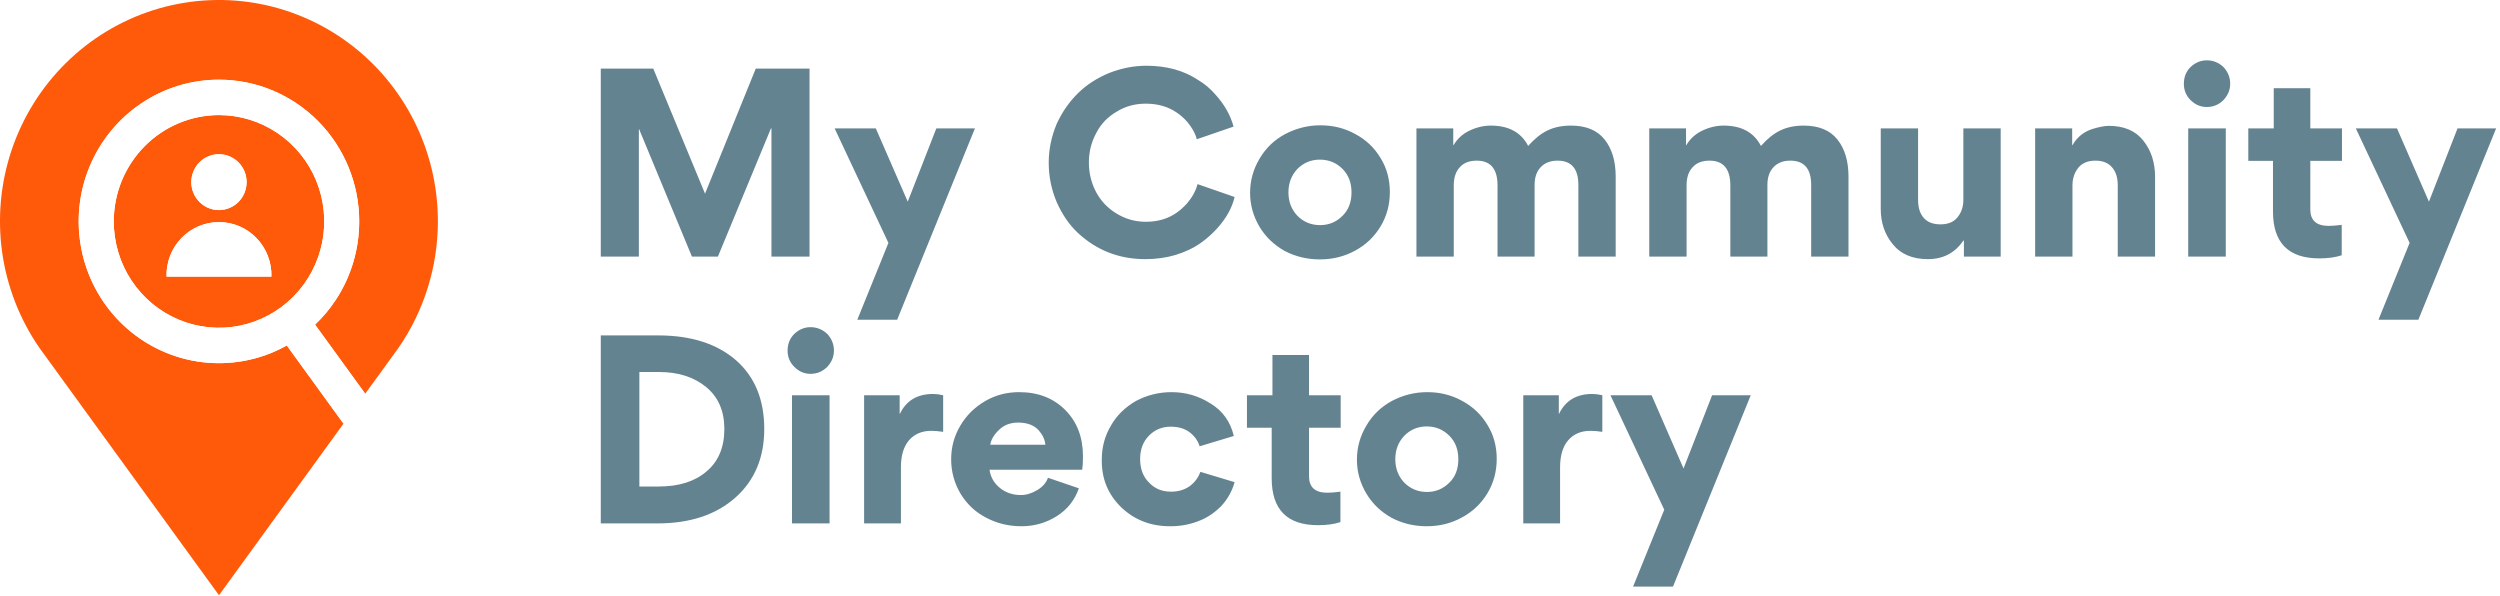
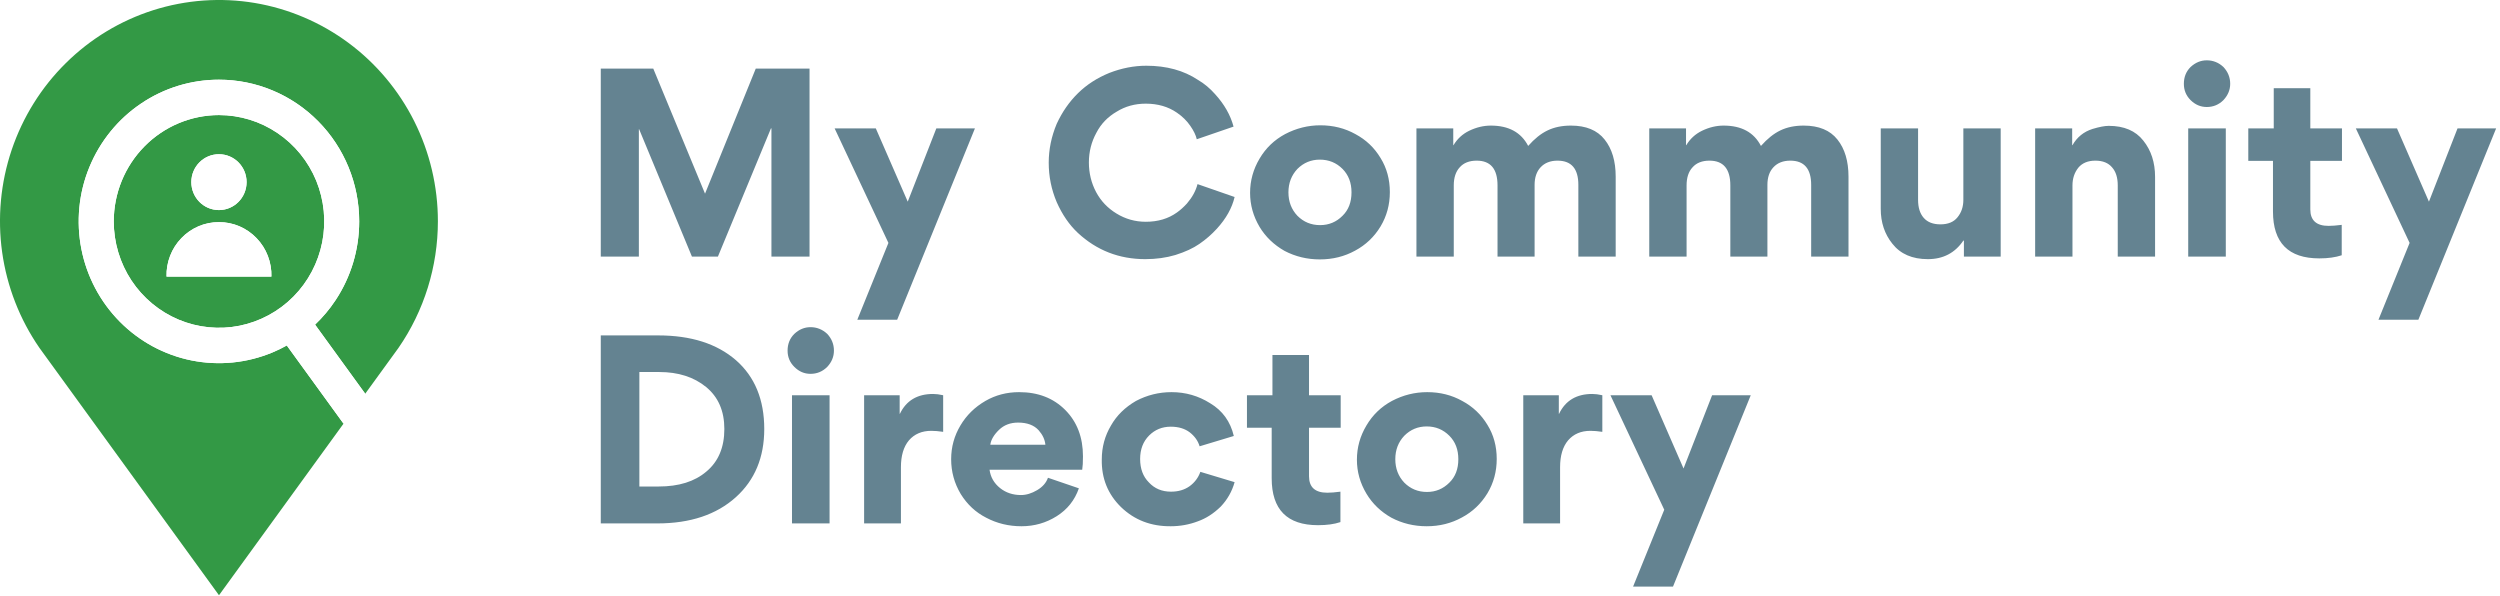
<svg xmlns="http://www.w3.org/2000/svg" role="img" aria-labelledby="svg_title" aria-label="svg_desc" width="231pt" height="55pt" viewBox="0 0 231 55" version="1.1">
  <g id="surface1">
-     <path style=" stroke:none;fill-rule:evenodd;fill:rgb(100%,35.294%,3.922%);fill-opacity:1;" d="M 36.82 32.145 C 39.191 28.715 40.461 24.629 40.461 20.441 C 40.461 17.234 39.711 14.066 38.277 11.203 C 36.84 8.34 34.758 5.859 32.199 3.961 C 29.637 2.062 26.668 0.801 23.535 0.273 C 20.402 -0.25 17.191 -0.02 14.16 0.941 C 11.129 1.906 8.367 3.574 6.094 5.82 C 3.82 8.062 2.105 10.812 1.078 13.852 C 0.055 16.891 -0.246 20.129 0.199 23.309 C 0.645 26.484 1.824 29.512 3.645 32.145 L 20.234 55 L 31.742 39.145 L 26.5 31.922 C 26.074 32.16 25.641 32.371 25.191 32.559 C 22.82 33.551 20.215 33.809 17.703 33.305 C 15.188 32.801 12.879 31.551 11.066 29.719 C 9.254 27.887 8.02 25.555 7.52 23.016 C 7.02 20.473 7.273 17.84 8.254 15.449 C 9.238 13.055 10.898 11.008 13.031 9.57 C 15.16 8.129 17.668 7.363 20.23 7.363 C 23.668 7.363 26.965 8.742 29.395 11.199 C 31.824 13.656 33.191 16.984 33.191 20.461 C 33.191 23.051 32.43 25.582 31.008 27.734 C 30.461 28.562 29.824 29.32 29.113 29.996 L 33.746 36.379 Z M 20.23 10.633 C 22.152 10.633 24.035 11.207 25.633 12.289 C 27.234 13.367 28.48 14.902 29.219 16.695 C 29.953 18.492 30.148 20.469 29.773 22.375 C 29.398 24.281 28.473 26.031 27.113 27.406 C 25.75 28.781 24.02 29.715 22.133 30.098 C 20.246 30.477 18.289 30.281 16.516 29.539 C 14.738 28.793 13.219 27.535 12.148 25.918 C 11.082 24.301 10.512 22.402 10.512 20.461 C 10.512 17.855 11.535 15.359 13.359 13.516 C 15.18 11.672 17.652 10.637 20.23 10.633 Z M 22.785 16.828 C 22.785 18.254 21.641 19.41 20.23 19.41 C 18.82 19.41 17.676 18.254 17.676 16.828 C 17.676 15.402 18.82 14.25 20.23 14.25 C 21.641 14.25 22.785 15.402 22.785 16.828 Z M 15.387 25.559 C 15.367 24.906 15.48 24.254 15.715 23.645 C 15.949 23.031 16.305 22.477 16.754 22.008 C 17.207 21.535 17.746 21.164 18.344 20.906 C 18.941 20.652 19.586 20.523 20.23 20.523 C 20.879 20.523 21.523 20.652 22.121 20.906 C 22.715 21.164 23.258 21.535 23.707 22.008 C 24.16 22.477 24.516 23.031 24.75 23.645 C 24.984 24.254 25.098 24.906 25.078 25.559 Z M 15.387 25.559 " />
+     <path style=" stroke:none;fill-rule:evenodd;fill:rgb(20%,60%,27%);fill-opacity:1;" d="M 36.82 32.145 C 39.191 28.715 40.461 24.629 40.461 20.441 C 40.461 17.234 39.711 14.066 38.277 11.203 C 36.84 8.34 34.758 5.859 32.199 3.961 C 29.637 2.062 26.668 0.801 23.535 0.273 C 20.402 -0.25 17.191 -0.02 14.16 0.941 C 11.129 1.906 8.367 3.574 6.094 5.82 C 3.82 8.062 2.105 10.812 1.078 13.852 C 0.055 16.891 -0.246 20.129 0.199 23.309 C 0.645 26.484 1.824 29.512 3.645 32.145 L 20.234 55 L 31.742 39.145 L 26.5 31.922 C 26.074 32.16 25.641 32.371 25.191 32.559 C 22.82 33.551 20.215 33.809 17.703 33.305 C 15.188 32.801 12.879 31.551 11.066 29.719 C 9.254 27.887 8.02 25.555 7.52 23.016 C 7.02 20.473 7.273 17.84 8.254 15.449 C 9.238 13.055 10.898 11.008 13.031 9.57 C 15.16 8.129 17.668 7.363 20.23 7.363 C 23.668 7.363 26.965 8.742 29.395 11.199 C 31.824 13.656 33.191 16.984 33.191 20.461 C 33.191 23.051 32.43 25.582 31.008 27.734 C 30.461 28.562 29.824 29.32 29.113 29.996 L 33.746 36.379 Z M 20.23 10.633 C 22.152 10.633 24.035 11.207 25.633 12.289 C 27.234 13.367 28.48 14.902 29.219 16.695 C 29.953 18.492 30.148 20.469 29.773 22.375 C 29.398 24.281 28.473 26.031 27.113 27.406 C 25.75 28.781 24.02 29.715 22.133 30.098 C 20.246 30.477 18.289 30.281 16.516 29.539 C 14.738 28.793 13.219 27.535 12.148 25.918 C 11.082 24.301 10.512 22.402 10.512 20.461 C 10.512 17.855 11.535 15.359 13.359 13.516 C 15.18 11.672 17.652 10.637 20.23 10.633 Z M 22.785 16.828 C 22.785 18.254 21.641 19.41 20.23 19.41 C 18.82 19.41 17.676 18.254 17.676 16.828 C 17.676 15.402 18.82 14.25 20.23 14.25 C 21.641 14.25 22.785 15.402 22.785 16.828 Z M 15.387 25.559 C 15.367 24.906 15.48 24.254 15.715 23.645 C 15.949 23.031 16.305 22.477 16.754 22.008 C 17.207 21.535 17.746 21.164 18.344 20.906 C 18.941 20.652 19.586 20.523 20.23 20.523 C 20.879 20.523 21.523 20.652 22.121 20.906 C 22.715 21.164 23.258 21.535 23.707 22.008 C 24.16 22.477 24.516 23.031 24.75 23.645 C 24.984 24.254 25.098 24.906 25.078 25.559 Z M 15.387 25.559 " />
    <path style=" stroke:none;fill-rule:evenodd;fill:rgb(100%,100%,100%);fill-opacity:1;" d="M 25.633 12.289 C 24.035 11.207 22.152 10.633 20.23 10.633 C 17.652 10.637 15.184 11.672 13.359 13.516 C 11.539 15.359 10.512 17.855 10.512 20.461 C 10.512 22.402 11.082 24.305 12.148 25.918 C 13.219 27.535 14.738 28.793 16.516 29.539 C 18.293 30.281 20.246 30.477 22.133 30.098 C 24.02 29.715 25.754 28.781 27.113 27.406 C 28.473 26.031 29.398 24.281 29.773 22.375 C 30.148 20.469 29.953 18.492 29.219 16.695 C 28.48 14.902 27.234 13.367 25.633 12.289 Z M 13.031 9.57 C 15.16 8.129 17.668 7.363 20.23 7.363 C 23.668 7.363 26.965 8.742 29.395 11.199 C 31.828 13.656 33.191 16.984 33.191 20.461 C 33.191 23.051 32.434 25.582 31.008 27.734 C 30.461 28.562 29.824 29.32 29.113 29.996 L 33.746 36.383 L 31.742 39.148 L 26.5 31.922 C 26.078 32.16 25.641 32.371 25.191 32.559 C 22.824 33.551 20.215 33.809 17.703 33.305 C 15.188 32.801 12.879 31.551 11.066 29.719 C 9.254 27.887 8.02 25.555 7.52 23.016 C 7.02 20.473 7.273 17.84 8.258 15.449 C 9.238 13.055 10.898 11.008 13.031 9.57 Z M 20.23 19.41 C 21.641 19.41 22.785 18.254 22.785 16.828 C 22.785 15.402 21.641 14.25 20.23 14.25 C 18.82 14.25 17.68 15.402 17.68 16.828 C 17.68 18.254 18.82 19.41 20.23 19.41 Z M 15.715 23.645 C 15.48 24.254 15.367 24.906 15.387 25.559 L 25.078 25.559 C 25.098 24.906 24.984 24.254 24.75 23.645 C 24.516 23.031 24.16 22.477 23.711 22.008 C 23.258 21.535 22.719 21.164 22.121 20.906 C 21.523 20.652 20.883 20.523 20.234 20.523 C 19.586 20.523 18.941 20.652 18.344 20.906 C 17.75 21.164 17.207 21.535 16.758 22.008 C 16.305 22.477 15.949 23.031 15.715 23.645 Z M 15.715 23.645 " />
    <path style=" stroke:none;fill-rule:nonzero;fill:rgb(39.216%,51.373%,56.863%);fill-opacity:1;" d="M 71.281 23.707 L 71.281 11.867 L 71.234 11.867 L 66.336 23.707 L 63.934 23.707 L 59.055 11.938 L 59.031 11.938 L 59.031 23.707 L 55.512 23.707 L 55.512 6.34 L 60.363 6.34 L 65.145 17.895 L 69.832 6.34 L 74.801 6.34 L 74.801 23.707 Z M 82.898 29.543 L 79.215 29.543 L 82.09 22.445 L 77.121 11.867 L 80.926 11.867 L 83.875 18.633 L 86.516 11.867 L 90.082 11.867 Z M 105.824 23.945 C 103.414 23.945 101.336 23.137 99.59 21.516 C 98.797 20.77 98.148 19.824 97.641 18.68 C 97.148 17.52 96.902 16.305 96.902 15.035 C 96.902 13.812 97.148 12.613 97.641 11.438 C 98.148 10.34 98.805 9.395 99.617 8.602 C 100.41 7.824 101.367 7.203 102.492 6.742 C 103.637 6.297 104.777 6.074 105.918 6.074 C 107.789 6.074 109.383 6.512 110.699 7.387 C 111.27 7.719 111.793 8.156 112.27 8.695 C 113.125 9.633 113.695 10.633 113.98 11.699 L 110.582 12.867 C 110.5 12.5 110.305 12.09 109.984 11.629 C 109.668 11.168 109.258 10.762 108.75 10.414 C 107.941 9.855 106.98 9.578 105.871 9.578 C 104.871 9.578 103.977 9.824 103.184 10.316 C 102.359 10.793 101.73 11.445 101.305 12.27 C 100.844 13.113 100.613 14.027 100.613 15.012 C 100.613 15.996 100.836 16.91 101.281 17.75 C 101.723 18.578 102.352 19.234 103.16 19.727 C 103.984 20.234 104.887 20.492 105.871 20.492 C 106.996 20.492 107.957 20.203 108.75 19.633 C 109.066 19.41 109.375 19.133 109.676 18.801 C 110.168 18.227 110.492 17.633 110.652 17.012 L 114.078 18.203 C 113.84 19.219 113.293 20.195 112.438 21.133 C 111.961 21.656 111.422 22.125 110.82 22.539 C 110.246 22.938 109.512 23.277 108.605 23.562 C 107.75 23.816 106.824 23.945 105.824 23.945 Z M 115.508 17.82 C 115.508 16.695 115.801 15.637 116.387 14.652 C 116.957 13.684 117.742 12.93 118.742 12.391 C 119.773 11.852 120.859 11.578 122 11.578 C 123.191 11.578 124.27 11.852 125.238 12.391 C 126.219 12.914 126.996 13.652 127.566 14.605 C 128.137 15.527 128.422 16.574 128.422 17.75 C 128.422 18.91 128.137 19.965 127.566 20.918 C 126.98 21.887 126.195 22.633 125.211 23.16 C 124.23 23.699 123.145 23.969 121.953 23.969 C 120.781 23.969 119.695 23.707 118.695 23.184 C 117.711 22.625 116.941 21.887 116.387 20.969 C 115.801 19.98 115.508 18.934 115.508 17.82 Z M 119.883 15.605 C 119.328 16.195 119.051 16.918 119.051 17.773 C 119.051 18.633 119.328 19.355 119.883 19.941 C 120.457 20.516 121.152 20.801 121.977 20.801 C 122.785 20.801 123.477 20.516 124.047 19.941 C 124.602 19.402 124.879 18.68 124.879 17.773 C 124.879 16.887 124.602 16.164 124.047 15.605 C 123.477 15.035 122.777 14.75 121.953 14.75 C 121.145 14.75 120.457 15.035 119.883 15.605 Z M 143.914 14.844 C 143.25 14.844 142.727 15.051 142.344 15.465 C 141.98 15.859 141.797 16.402 141.797 17.082 L 141.797 23.707 L 138.371 23.707 L 138.371 17.133 C 138.371 15.605 137.73 14.844 136.445 14.844 C 135.762 14.844 135.238 15.051 134.875 15.465 C 134.512 15.859 134.328 16.418 134.328 17.133 L 134.328 23.707 L 130.879 23.707 L 130.879 11.867 L 134.281 11.867 L 134.281 13.414 L 134.305 13.414 C 134.652 12.828 135.137 12.383 135.754 12.082 C 136.422 11.762 137.086 11.605 137.754 11.605 C 139.402 11.605 140.551 12.23 141.203 13.484 C 141.789 12.82 142.383 12.344 142.988 12.055 C 143.605 11.754 144.328 11.605 145.152 11.605 C 146.547 11.605 147.586 12.031 148.266 12.891 C 148.949 13.746 149.289 14.891 149.289 16.32 L 149.289 23.707 L 145.84 23.707 L 145.84 17.082 C 145.84 15.59 145.199 14.844 143.914 14.844 Z M 165.426 14.844 C 164.758 14.844 164.234 15.051 163.855 15.465 C 163.488 15.859 163.309 16.402 163.309 17.082 L 163.309 23.707 L 159.883 23.707 L 159.883 17.133 C 159.883 15.605 159.238 14.844 157.957 14.844 C 157.273 14.844 156.75 15.051 156.387 15.465 C 156.02 15.859 155.84 16.418 155.84 17.133 L 155.84 23.707 L 152.391 23.707 L 152.391 11.867 L 155.789 11.867 L 155.789 13.414 L 155.812 13.414 C 156.164 12.828 156.648 12.383 157.266 12.082 C 157.93 11.762 158.598 11.605 159.262 11.605 C 160.914 11.605 162.062 12.23 162.711 13.484 C 163.301 12.82 163.895 12.344 164.496 12.055 C 165.113 11.754 165.836 11.605 166.66 11.605 C 168.055 11.605 169.094 12.031 169.777 12.891 C 170.461 13.746 170.801 14.891 170.801 16.32 L 170.801 23.707 L 167.352 23.707 L 167.352 17.082 C 167.352 15.59 166.707 14.844 165.426 14.844 Z M 173.781 11.867 L 177.23 11.867 L 177.23 18.465 C 177.23 19.18 177.402 19.734 177.754 20.133 C 178.102 20.531 178.617 20.73 179.297 20.73 C 179.996 20.73 180.52 20.516 180.867 20.086 C 181.234 19.641 181.414 19.102 181.414 18.465 L 181.414 11.867 L 184.863 11.867 L 184.863 23.707 L 181.465 23.707 L 181.465 22.23 L 181.414 22.23 C 180.641 23.375 179.543 23.945 178.133 23.945 C 176.691 23.945 175.598 23.469 174.852 22.516 C 174.137 21.625 173.781 20.555 173.781 19.301 Z M 199.129 23.707 L 195.68 23.707 L 195.68 17.133 C 195.68 16.418 195.508 15.859 195.156 15.465 C 194.809 15.051 194.293 14.844 193.613 14.844 C 192.93 14.844 192.406 15.059 192.043 15.488 C 191.676 15.949 191.496 16.496 191.496 17.133 L 191.496 23.707 L 188.047 23.707 L 188.047 11.867 L 191.469 11.867 L 191.469 13.414 L 191.496 13.414 C 191.922 12.668 192.543 12.168 193.352 11.914 C 193.984 11.723 194.484 11.629 194.848 11.629 C 196.258 11.629 197.324 12.082 198.035 12.984 C 198.766 13.891 199.129 15.012 199.129 16.344 Z M 202.406 9.246 C 201.992 8.832 201.789 8.332 201.789 7.742 C 201.789 7.125 201.992 6.609 202.406 6.195 C 202.852 5.781 203.348 5.574 203.906 5.574 C 204.492 5.574 205.008 5.781 205.449 6.195 C 205.863 6.641 206.07 7.156 206.07 7.742 C 206.07 8.301 205.863 8.801 205.449 9.246 C 205.023 9.672 204.508 9.887 203.906 9.887 C 203.332 9.887 202.836 9.672 202.406 9.246 Z M 202.191 11.867 L 205.664 11.867 L 205.664 23.707 L 202.191 23.707 Z M 216.398 14.867 L 213.473 14.867 L 213.473 19.348 C 213.473 20.363 214.035 20.871 215.16 20.871 C 215.48 20.871 215.883 20.84 216.375 20.777 L 216.375 23.586 C 215.805 23.777 215.113 23.875 214.305 23.875 C 211.449 23.875 210.023 22.43 210.023 19.539 L 210.023 14.867 L 207.742 14.867 L 207.742 11.867 L 210.094 11.867 L 210.094 8.148 L 213.473 8.148 L 213.473 11.867 L 216.398 11.867 Z M 223.457 29.543 L 219.77 29.543 L 222.648 22.445 L 217.68 11.867 L 221.484 11.867 L 224.434 18.633 L 227.074 11.867 L 230.641 11.867 Z M 70.617 39.641 C 70.617 42.262 69.742 44.359 68 45.934 C 66.207 47.551 63.789 48.363 60.746 48.363 L 55.512 48.363 L 55.512 30.992 L 60.816 30.992 C 63.844 30.992 66.238 31.754 68 33.281 C 69.742 34.805 70.617 36.926 70.617 39.641 Z M 66.93 39.641 C 66.93 37.973 66.367 36.68 65.242 35.758 C 64.113 34.836 62.672 34.375 60.91 34.375 L 59.078 34.375 L 59.078 44.953 L 60.863 44.953 C 62.719 44.953 64.188 44.496 65.266 43.574 C 66.375 42.652 66.93 41.34 66.93 39.641 Z M 73.395 33.898 C 72.98 33.488 72.773 32.988 72.773 32.398 C 72.773 31.781 72.98 31.262 73.395 30.852 C 73.836 30.438 74.336 30.23 74.891 30.23 C 75.477 30.23 75.992 30.438 76.438 30.852 C 76.852 31.297 77.055 31.812 77.055 32.398 C 77.055 32.953 76.852 33.457 76.438 33.898 C 76.008 34.328 75.492 34.543 74.891 34.543 C 74.32 34.543 73.82 34.328 73.395 33.898 Z M 73.18 36.52 L 76.652 36.52 L 76.652 48.363 L 73.18 48.363 Z M 87.148 36.52 L 87.148 39.902 C 86.734 39.84 86.371 39.809 86.055 39.809 C 85.184 39.809 84.492 40.102 83.984 40.691 C 83.492 41.277 83.246 42.105 83.246 43.168 L 83.246 48.363 L 79.844 48.363 L 79.844 36.52 L 83.129 36.52 L 83.129 38.234 L 83.152 38.234 C 83.738 37.012 84.762 36.402 86.219 36.402 C 86.488 36.402 86.801 36.441 87.148 36.52 Z M 91.504 41.094 L 96.594 41.094 C 96.547 40.617 96.34 40.176 95.977 39.762 C 95.547 39.285 94.914 39.047 94.074 39.047 C 93.359 39.047 92.773 39.27 92.312 39.715 C 91.836 40.176 91.566 40.633 91.504 41.094 Z M 99.996 43.406 L 91.434 43.406 C 91.527 44.09 91.852 44.652 92.406 45.098 C 92.945 45.527 93.59 45.742 94.336 45.742 C 94.828 45.742 95.324 45.59 95.832 45.289 C 96.34 44.988 96.672 44.605 96.832 44.145 L 99.688 45.121 C 99.305 46.219 98.625 47.074 97.641 47.695 C 96.656 48.316 95.57 48.625 94.383 48.625 C 93.207 48.625 92.121 48.363 91.125 47.836 C 90.156 47.344 89.371 46.613 88.77 45.645 C 88.184 44.66 87.887 43.59 87.887 42.43 C 87.887 41.301 88.176 40.262 88.746 39.309 C 89.301 38.371 90.07 37.617 91.051 37.047 C 91.988 36.504 93.027 36.234 94.168 36.234 C 95.914 36.234 97.332 36.781 98.426 37.879 C 99.52 38.977 100.066 40.406 100.066 42.168 C 100.066 42.707 100.043 43.121 99.996 43.406 Z M 108.18 48.625 C 106.355 48.641 104.824 48.051 103.586 46.859 C 102.367 45.668 101.773 44.199 101.805 42.453 C 101.805 41.309 102.09 40.262 102.66 39.309 C 103.184 38.387 103.953 37.633 104.965 37.047 C 105.996 36.504 107.09 36.234 108.25 36.234 C 109.551 36.234 110.738 36.578 111.816 37.258 C 112.961 37.941 113.688 38.949 114.004 40.285 L 110.844 41.238 C 110.699 40.746 110.398 40.316 109.938 39.953 C 109.477 39.602 108.891 39.426 108.18 39.426 C 107.387 39.426 106.719 39.699 106.18 40.238 C 105.625 40.793 105.348 41.516 105.348 42.406 C 105.348 43.312 105.617 44.035 106.156 44.574 C 106.68 45.145 107.363 45.43 108.203 45.43 C 108.867 45.43 109.438 45.266 109.914 44.93 C 110.391 44.582 110.723 44.137 110.914 43.598 L 114.078 44.551 C 113.84 45.406 113.41 46.164 112.793 46.812 C 112.141 47.449 111.438 47.902 110.676 48.172 C 109.883 48.473 109.051 48.625 108.18 48.625 Z M 123.879 39.523 L 120.953 39.523 L 120.953 44.004 C 120.953 45.02 121.516 45.527 122.641 45.527 C 122.957 45.527 123.363 45.496 123.855 45.43 L 123.855 48.242 C 123.285 48.434 122.594 48.527 121.785 48.527 C 118.93 48.527 117.504 47.082 117.504 44.191 L 117.504 39.523 L 115.219 39.523 L 115.219 36.52 L 117.574 36.52 L 117.574 32.805 L 120.953 32.805 L 120.953 36.52 L 123.879 36.52 Z M 125.379 42.477 C 125.379 41.348 125.672 40.293 126.262 39.309 C 126.832 38.34 127.617 37.586 128.613 37.047 C 129.645 36.504 130.73 36.234 131.875 36.234 C 133.062 36.234 134.141 36.504 135.109 37.047 C 136.09 37.57 136.867 38.309 137.441 39.262 C 138.012 40.184 138.297 41.23 138.297 42.406 C 138.297 43.566 138.012 44.621 137.441 45.574 C 136.852 46.543 136.066 47.289 135.086 47.812 C 134.102 48.355 133.016 48.625 131.828 48.625 C 130.652 48.625 129.566 48.363 128.566 47.836 C 127.582 47.281 126.816 46.543 126.262 45.621 C 125.672 44.637 125.379 43.59 125.379 42.477 Z M 129.758 40.262 C 129.203 40.848 128.926 41.57 128.926 42.43 C 128.926 43.289 129.203 44.012 129.758 44.598 C 130.328 45.168 131.023 45.457 131.852 45.457 C 132.66 45.457 133.348 45.168 133.918 44.598 C 134.473 44.059 134.75 43.336 134.75 42.43 C 134.75 41.539 134.473 40.816 133.918 40.262 C 133.348 39.691 132.652 39.402 131.828 39.402 C 131.016 39.402 130.328 39.691 129.758 40.262 Z M 148.055 36.52 L 148.055 39.902 C 147.641 39.84 147.277 39.809 146.961 39.809 C 146.086 39.809 145.398 40.102 144.891 40.691 C 144.398 41.277 144.152 42.105 144.152 43.168 L 144.152 48.363 L 140.75 48.363 L 140.75 36.52 L 144.035 36.52 L 144.035 38.234 L 144.059 38.234 C 144.645 37.012 145.668 36.402 147.125 36.402 C 147.395 36.402 147.707 36.441 148.055 36.52 Z M 154.586 54.199 L 150.898 54.199 L 153.777 47.098 L 148.805 36.52 L 152.609 36.52 L 155.559 43.289 L 158.199 36.52 L 161.77 36.52 Z M 154.586 54.199 " />
  </g>
</svg>
